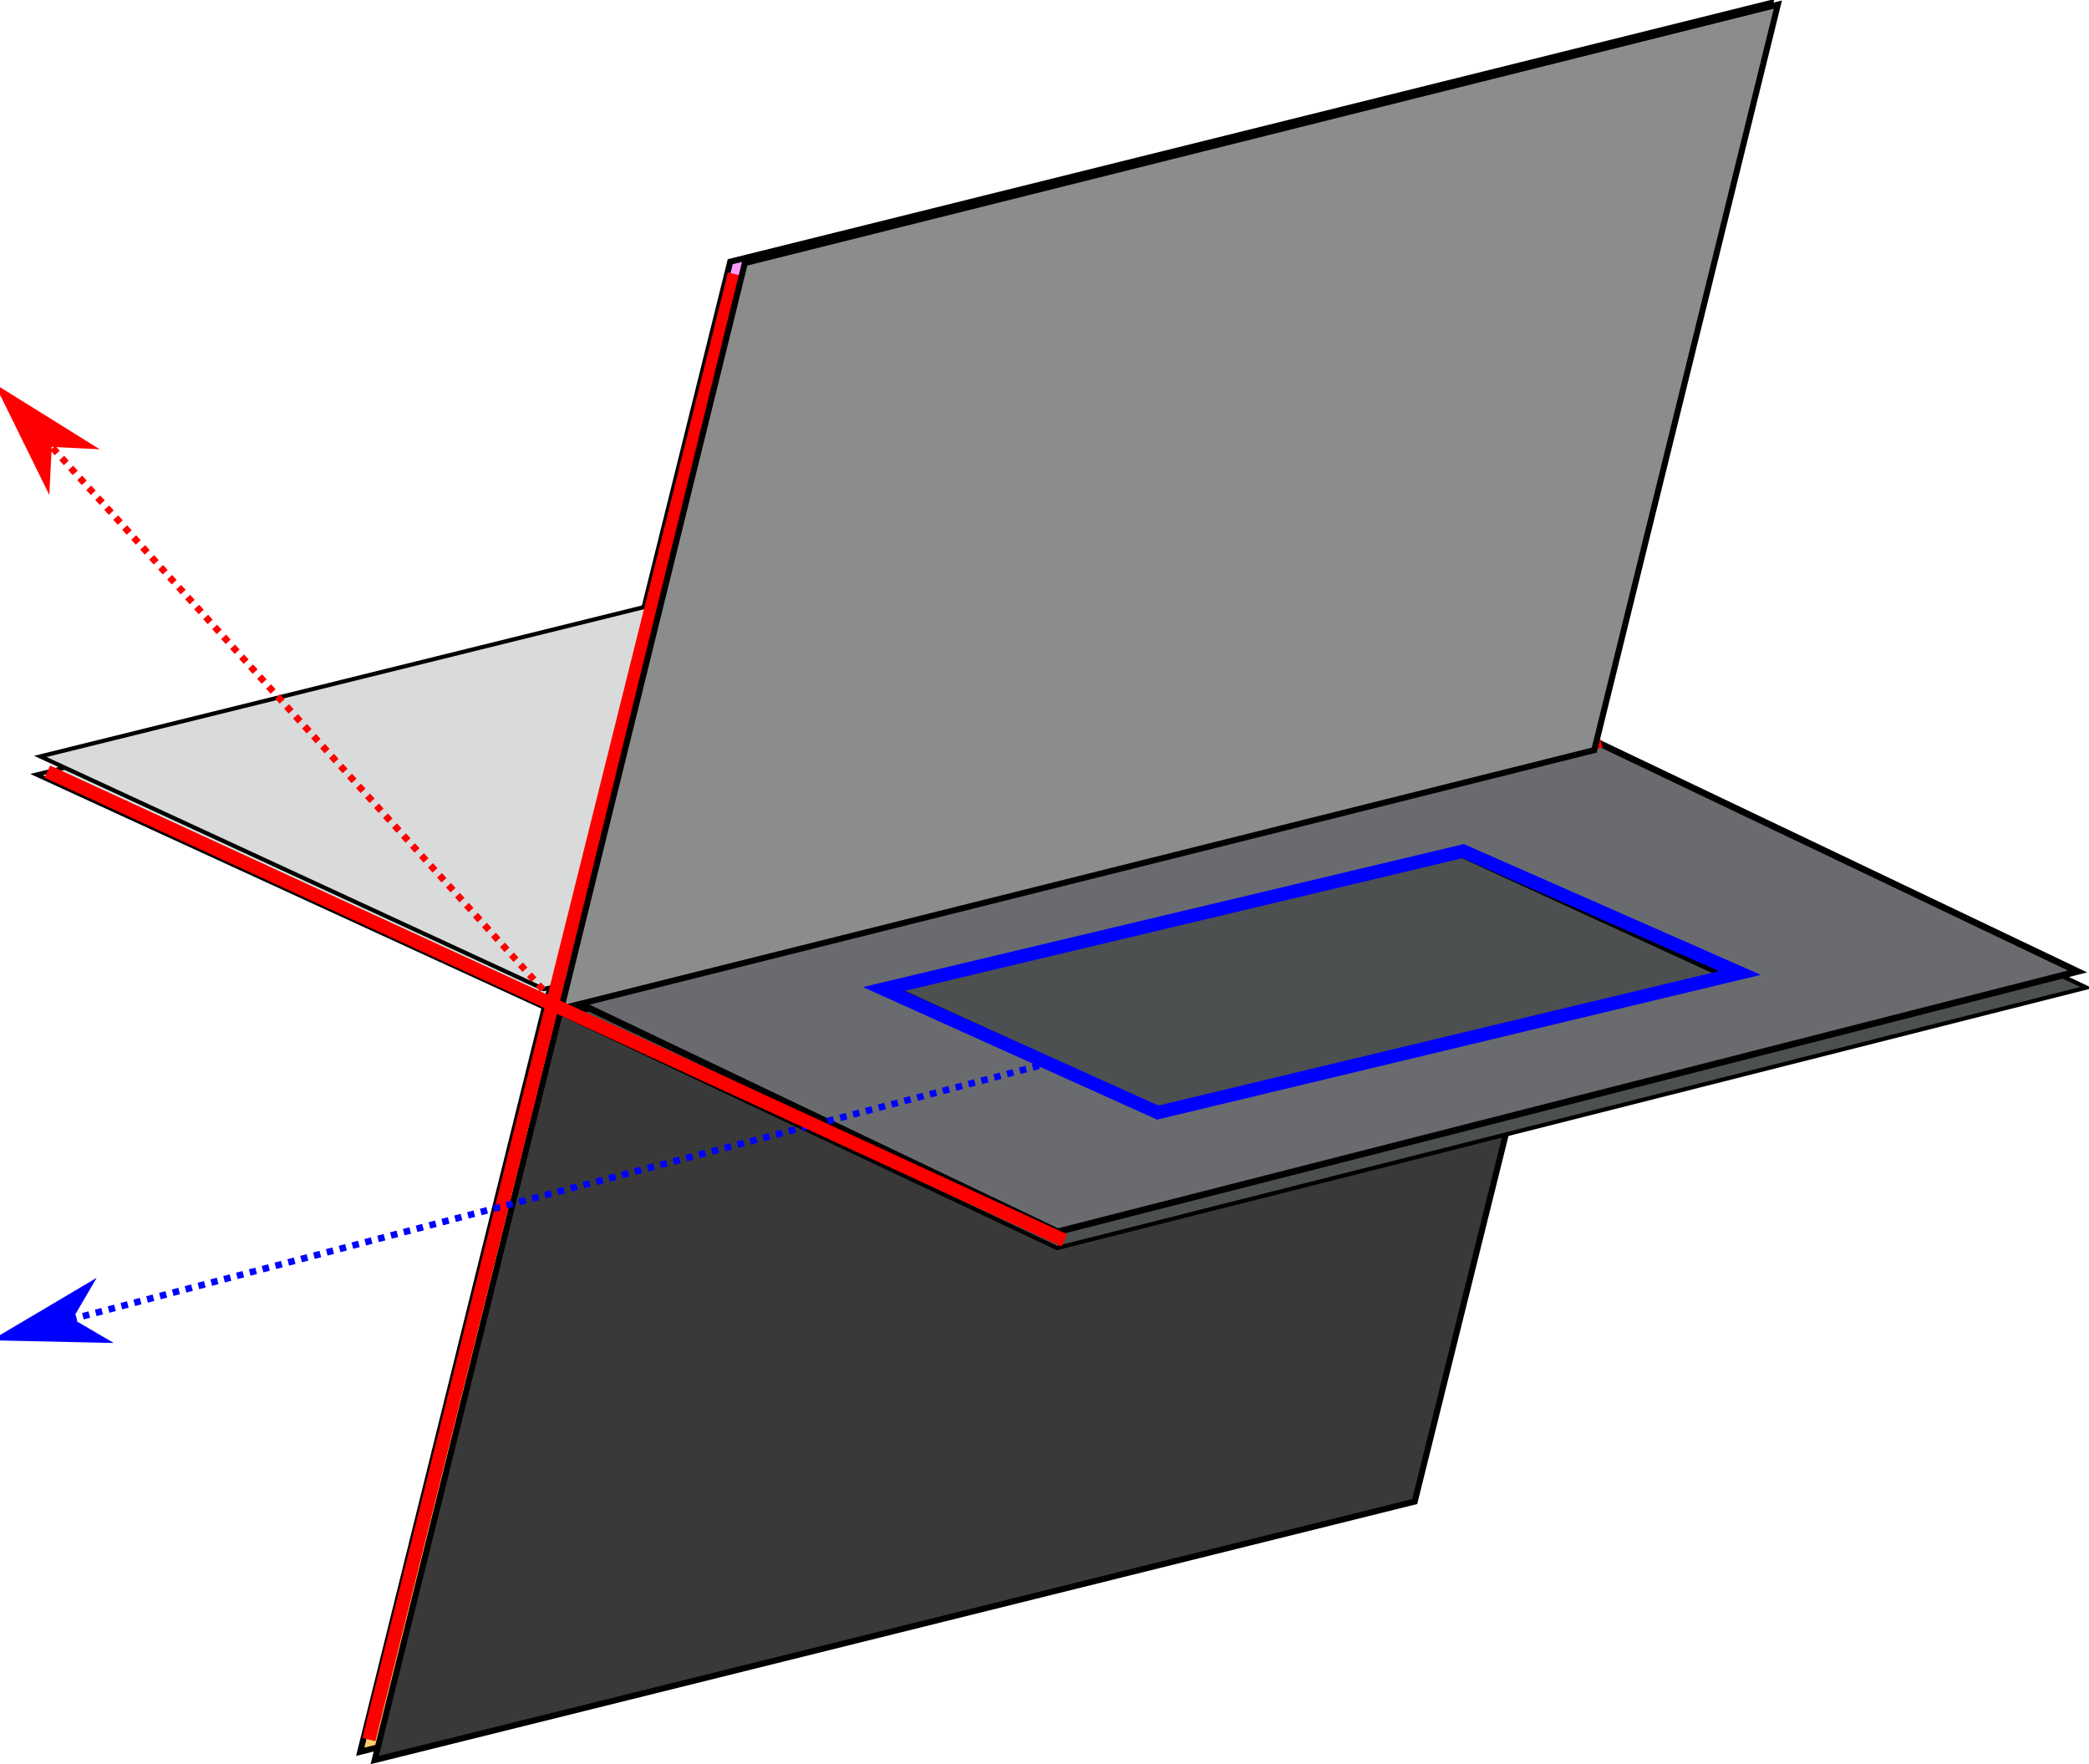
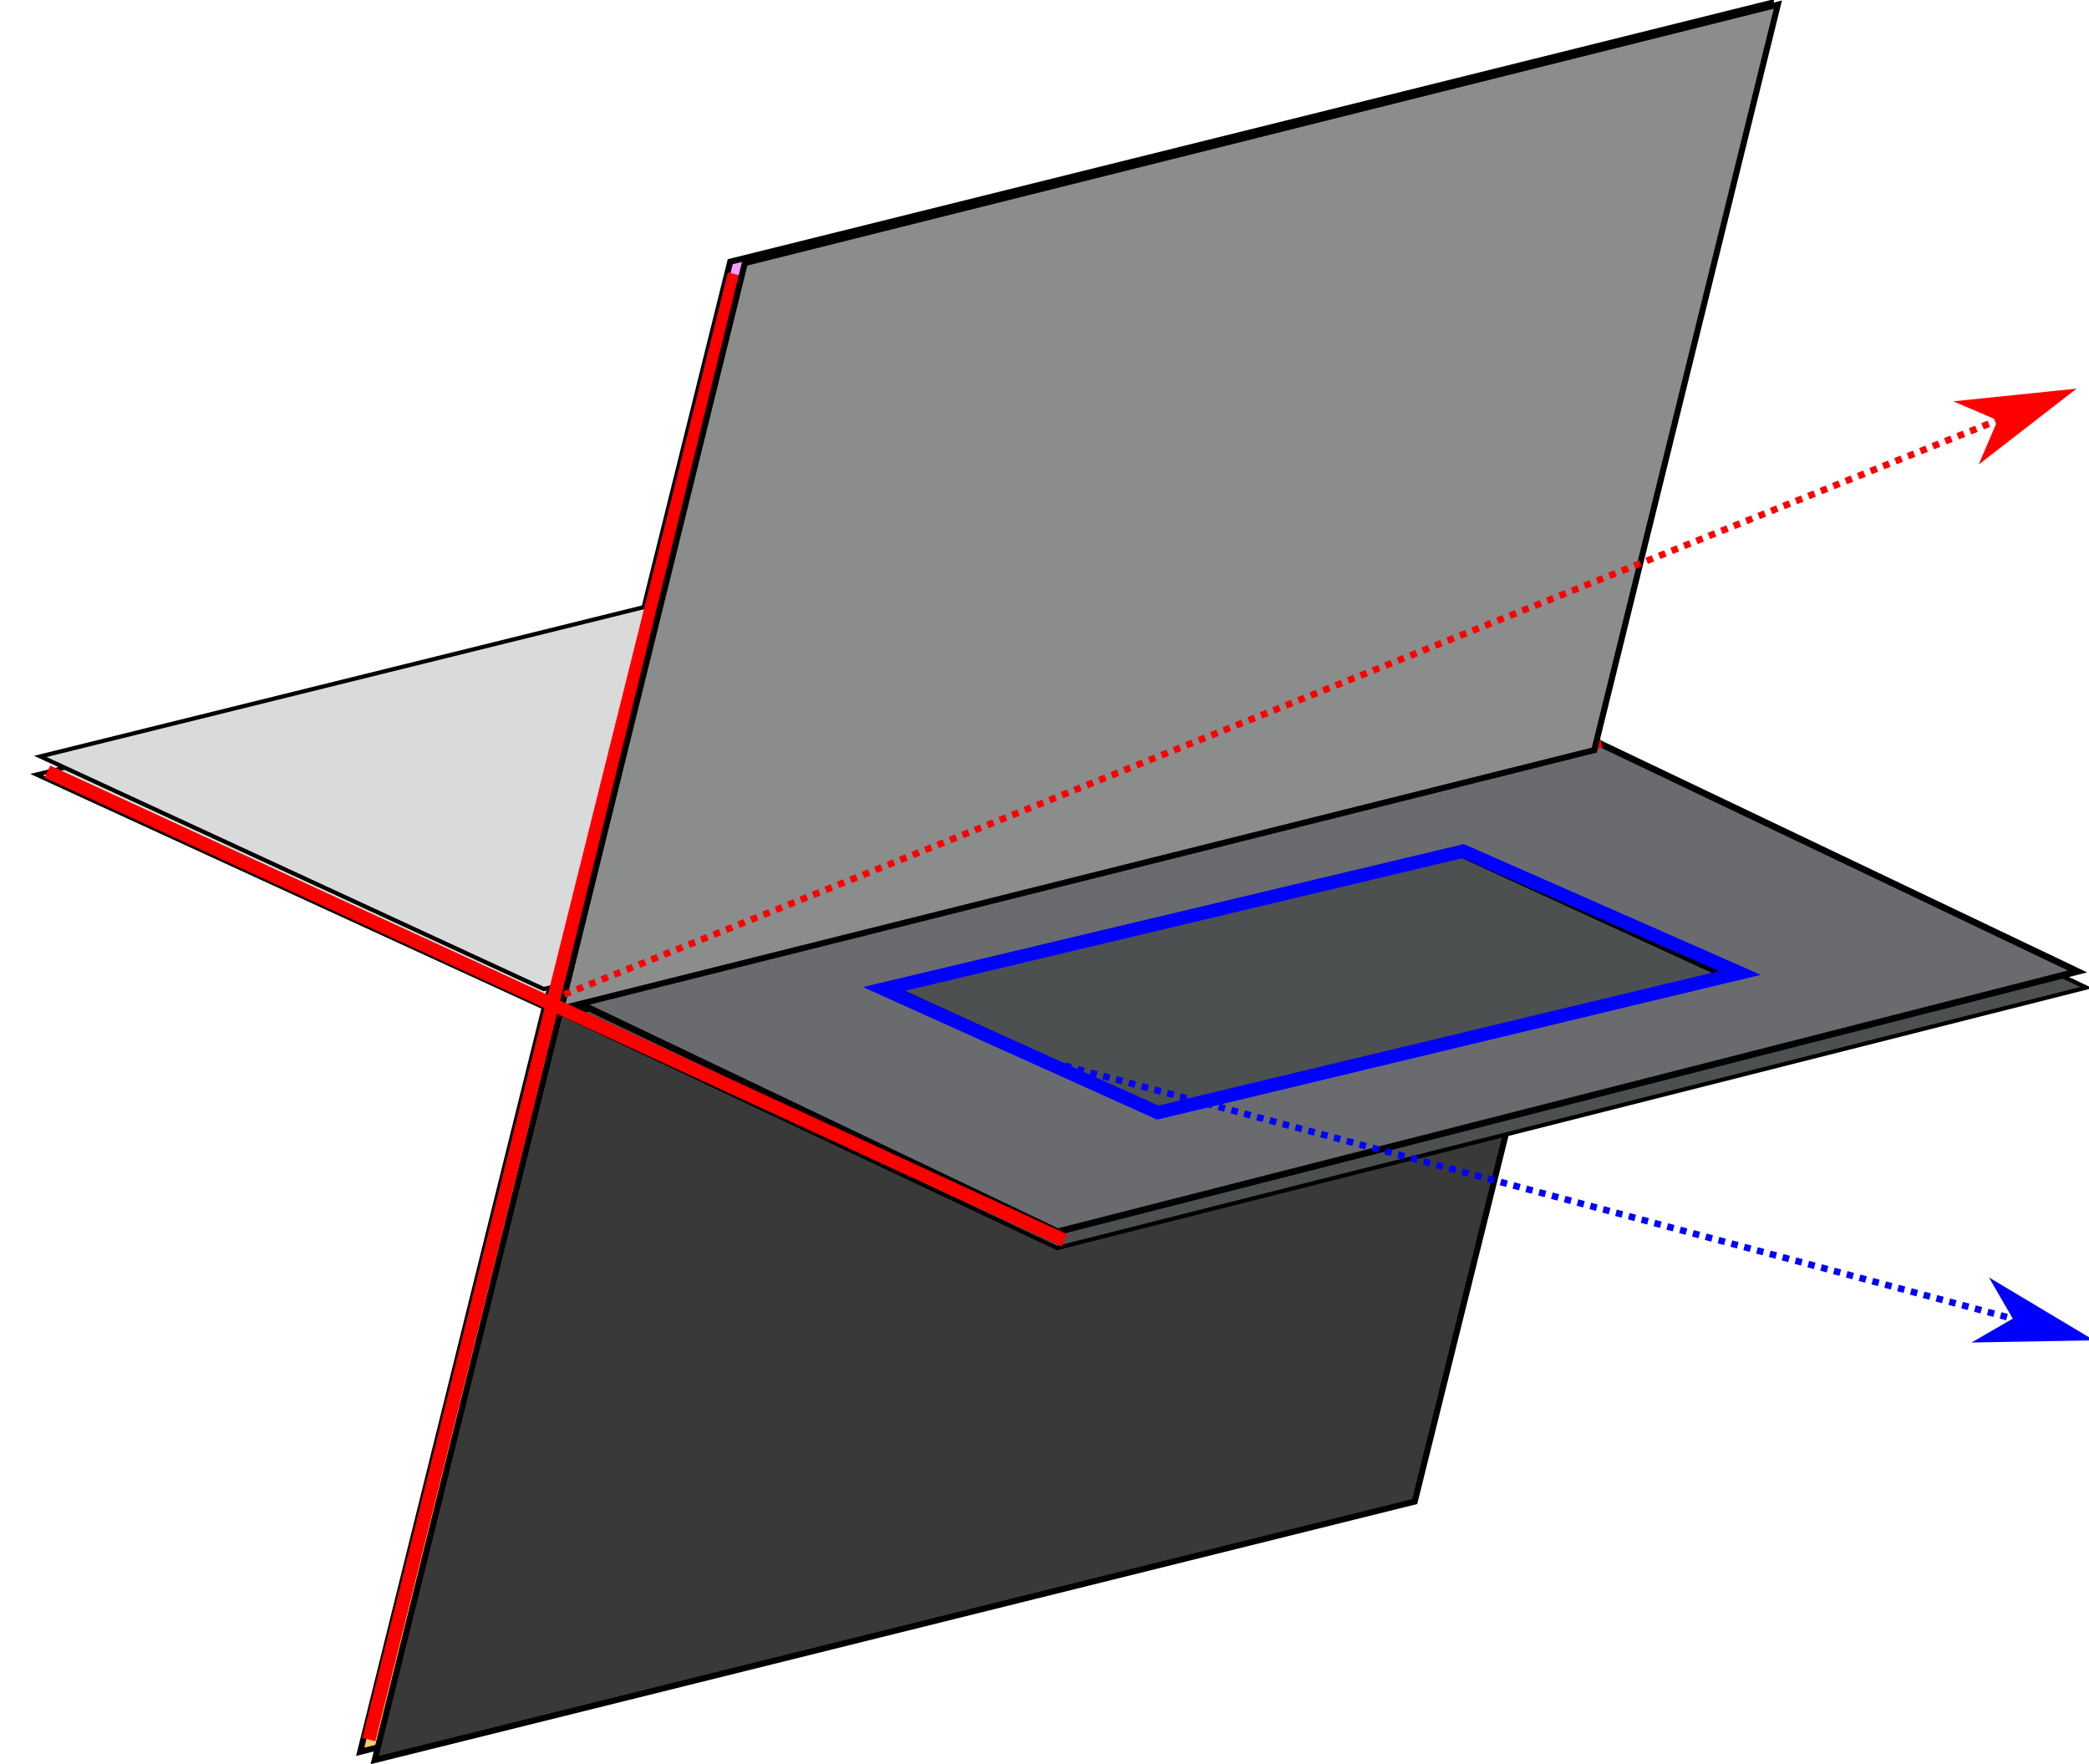
<svg xmlns="http://www.w3.org/2000/svg" width="311.746" height="263.129" id="svg2" version="1.1">
  <defs id="defs4">
    <marker orient="auto" refY="0" refX="0" id="Arrow1Lend" style="overflow:visible">
      <path id="path4435" d="M 0,0 5,-5 -12.5,0 5,5 0,0 z" style="fill-rule:evenodd;stroke:#000000;stroke-width:1pt;marker-start:none" transform="matrix(-0.8,0,0,-0.8,-10,0)" />
    </marker>
    <marker orient="auto" refY="0" refX="0" id="Arrow1LendM" style="overflow:visible">
      <path id="path5814" d="M 0,0 5,-5 -12.5,0 5,5 0,0 z" style="fill:#ff0000;fill-rule:evenodd;stroke:#ff0000;stroke-width:1pt;marker-start:none" transform="matrix(-0.8,0,0,-0.8,-10,0)" />
    </marker>
    <marker orient="auto" refY="0" refX="0" id="Arrow1LendF" style="overflow:visible">
      <path id="path5862" d="M 0,0 5,-5 -12.5,0 5,5 0,0 z" style="fill:#0000ff;fill-rule:evenodd;stroke:#0000ff;stroke-width:1pt;marker-start:none" transform="matrix(-0.8,0,0,-0.8,-10,0)" />
    </marker>
  </defs>
  <g id="layer1" transform="translate(-392.1387,-25.9276)">
    <rect style="fill:#b1d2cd;fill-opacity:0.579;stroke:#000000;stroke-opacity:1" id="rect2987-9-49" width="162.869" height="83.204" x="59.951" y="373.437" ry="31.806" rx="0" transform="matrix(0.9711056,-0.2386501,0.9087879,0.4172584,0,0)" />
    <rect style="fill:#ff4fff;fill-opacity:0.58;stroke:#000000;stroke-width:1.02;stroke-opacity:1" id="rect2987-9-49-8-1" width="159.928" height="114.624" x="-727.892" y="208.099" ry="43.817" rx="0" transform="matrix(-0.9704723,0.2412127,-0.2406527,0.9706113,0,0)" />
    <rect style="fill:#ffab00;fill-opacity:0.58;stroke:#000000;stroke-width:1.02;stroke-opacity:1" id="rect2987-9-49-8-1-2" width="159.928" height="114.624" x="-727.795" y="322.542" ry="43.817" rx="0" transform="matrix(-0.9704723,0.2412127,-0.2406527,0.9706113,0,0)" />
    <rect style="fill:#d9dbdb;fill-opacity:1;stroke:#000000;stroke-width:0.994;stroke-opacity:1" id="rect2987-9-49-2" width="161.87" height="82.757" x="65.624" y="368.439" ry="31.635" rx="0" transform="matrix(0.9707425,-0.2401229,0.9077503,0.4195109,0,0)" />
    <rect style="fill:#39393a;fill-opacity:1;stroke:#000000;stroke-width:1.02;stroke-opacity:1" id="rect2987-9-49-8-1-2-6" width="159.928" height="114.624" x="-730.506" y="324.488" ry="43.817" rx="0" transform="matrix(-0.9704723,0.2412127,-0.2406527,0.9706113,0,0)" />
    <rect style="fill:#4d5050;fill-opacity:1;stroke:#000000;stroke-width:0.975;stroke-opacity:1" id="rect2987-9-49-8" width="158.453" height="81.231" x="67.913" y="454.179" ry="31.052" rx="0" transform="matrix(0.9694469,-0.2453012,0.9040675,0.4273896,0,0)" />
    <path style="fill:#696b6f;fill-opacity:1;stroke:#000000;stroke-width:0.981;stroke-opacity:1" d="m 629.416,136.177 -152.168,38.844 72.732,34.719 152.199,-38.844 -72.762,-34.719 z m -20.115,16.812 40.049,18.375 -83.796,20.531 -40.049,-18.344 83.796,-20.562 z" id="rect2987-8" />
    <path style="fill:none;stroke:#ff0000;stroke-width:2;stroke-linecap:butt;stroke-linejoin:miter;stroke-miterlimit:4;stroke-opacity:1;stroke-dasharray:none" d="M 83.338,148.981 238.901,110.596" id="path5801" transform="translate(392.1387,25.9276)" />
    <path style="fill:none;stroke:#ff0000;stroke-width:2;stroke-linecap:butt;stroke-linejoin:miter;stroke-miterlimit:4;stroke-opacity:1;stroke-dasharray:none" d="M 55.053,259.593 109.602,40.895" id="path5803" transform="translate(392.1387,25.9276)" />
-     <path style="fill:none;stroke:#0000ff;stroke-width:0.99;stroke-linecap:butt;stroke-linejoin:miter;stroke-miterlimit:4;stroke-opacity:1;stroke-dasharray:0.99, 0.99;stroke-dashoffset:0;marker-start:none;marker-mid:none;marker-end:url(#Arrow1LendF)" d="M 549.116,184.457 392.682,225.449" id="path4065" />
-     <path style="fill:none;stroke:#ff0000;stroke-width:1;stroke-linecap:butt;stroke-linejoin:miter;stroke-miterlimit:4;stroke-opacity:1;stroke-dasharray:1, 1;stroke-dashoffset:0;marker-end:url(#Arrow1LendM)" d="M 474.504,175.081 392.639,84.644" id="path4067" />
+     <path style="fill:none;stroke:#0000ff;stroke-width:0.99;stroke-linecap:butt;stroke-linejoin:miter;stroke-miterlimit:4;stroke-opacity:1;stroke-dasharray:0.99, 0.99;stroke-dashoffset:0;marker-start:none;marker-mid:none;marker-end:url(#Arrow1LendF)" d="m 549.116,184.457 153.682,40.992" id="path4065" />
    <path style="fill:none;stroke:#0000ff;stroke-width:2;stroke-linecap:butt;stroke-linejoin:miter;stroke-miterlimit:4;stroke-opacity:1;stroke-dasharray:none" d="m 524.004,173.52 40.911,18.435 86.873,-20.834 -41.29,-18.183 z" id="path5807" />
    <rect style="fill:#8b8c8c;fill-opacity:1;stroke:#000000;stroke-width:1.016;stroke-opacity:1" id="rect2987-9-49-8-1-4" width="158.913" height="114.58" x="-729.431" y="209.767" ry="43.8" rx="0" transform="matrix(-0.970088,0.2427534,-0.2391237,0.9709891,0,0)" />
    <path style="fill:none;stroke:#ff0000;stroke-width:1.995;stroke-linecap:butt;stroke-linejoin:miter;stroke-miterlimit:4;stroke-opacity:1;stroke-dasharray:none" d="M 399.208,141.067 550.987,211.024" id="path5805" />
+     <path style="fill:none;stroke:#ff0000;stroke-width:1;stroke-linecap:butt;stroke-linejoin:miter;stroke-miterlimit:4;stroke-opacity:1;stroke-dasharray:1, 1;stroke-dashoffset:0;marker-end:url(#Arrow1LendM)" d="M 474.504,175.081 700.23,84.644" id="path4067" />
  </g>
</svg>
